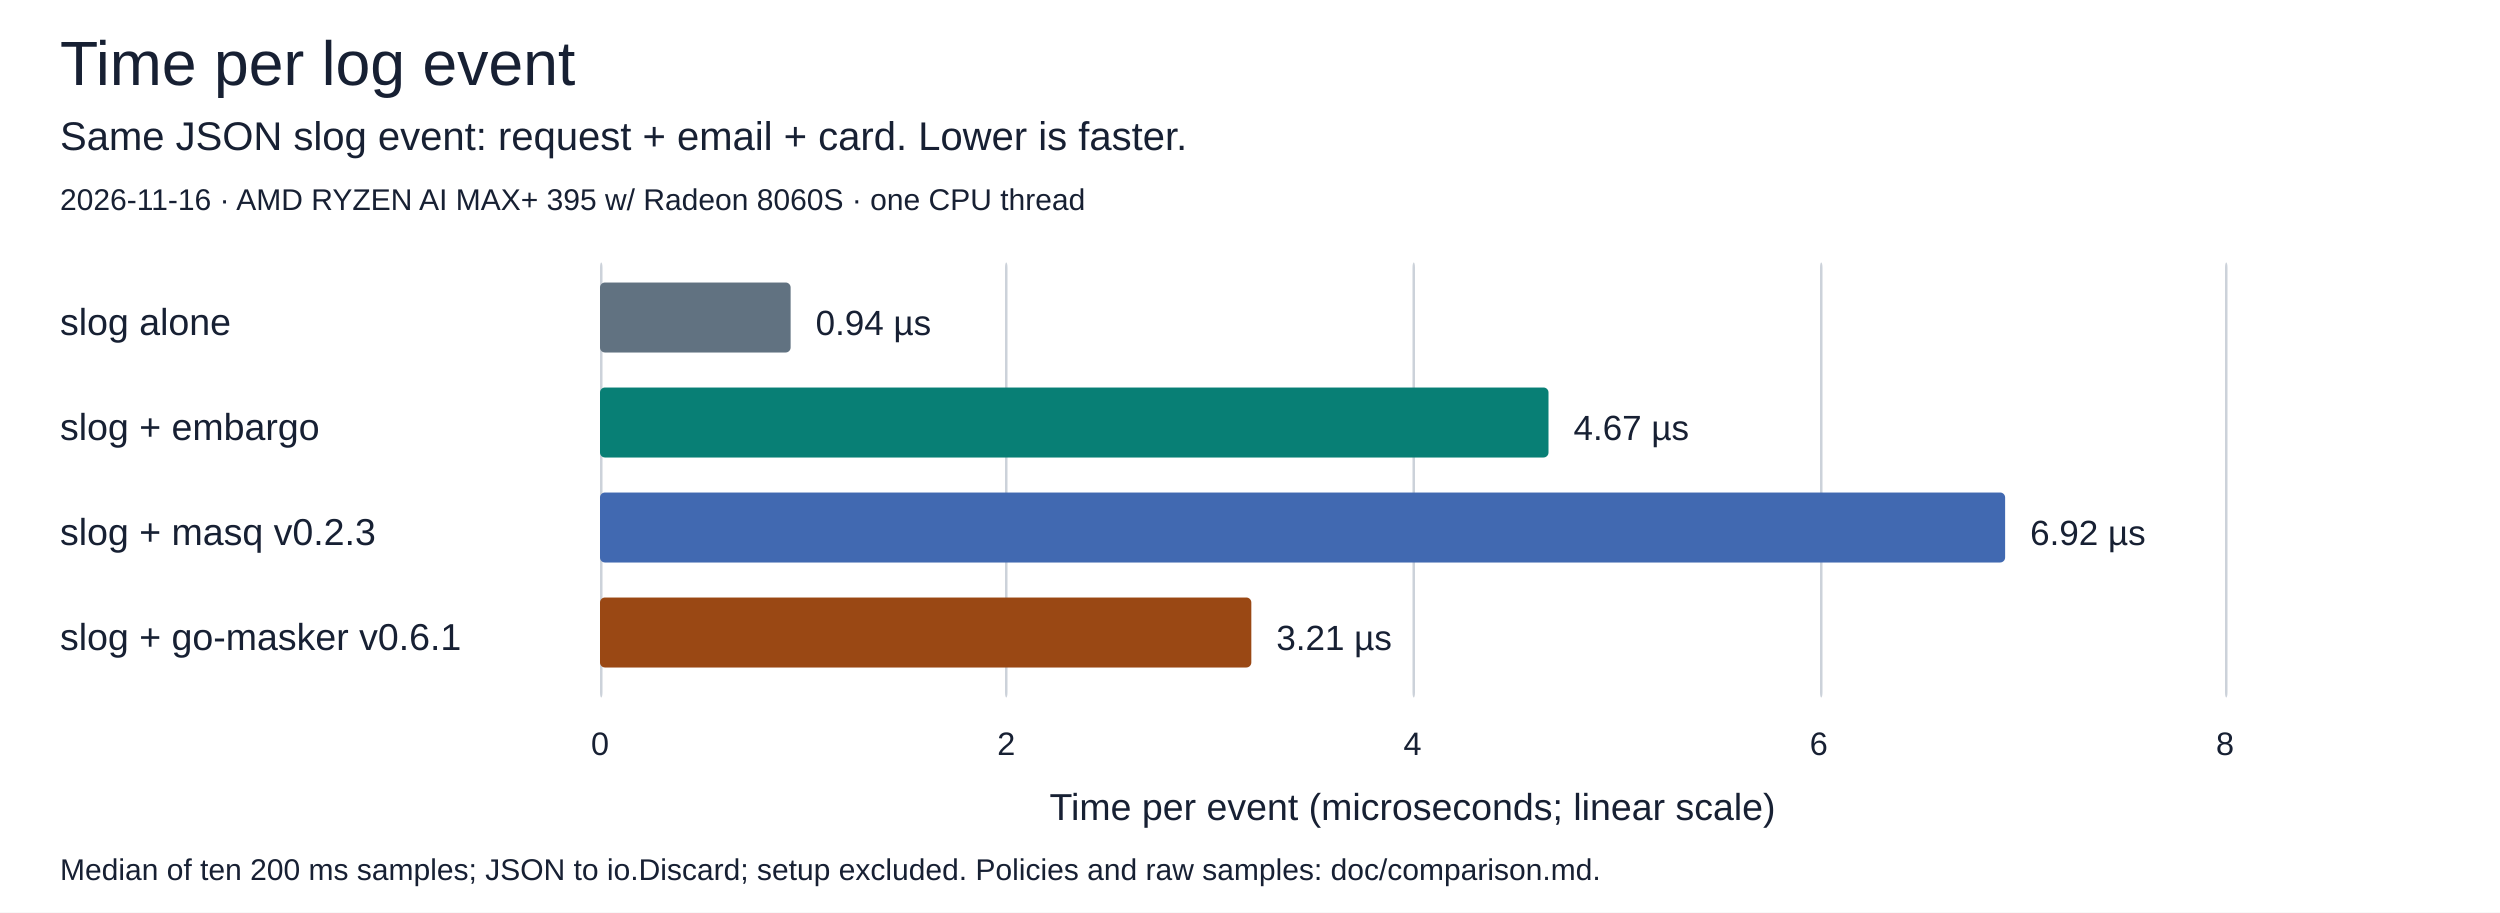
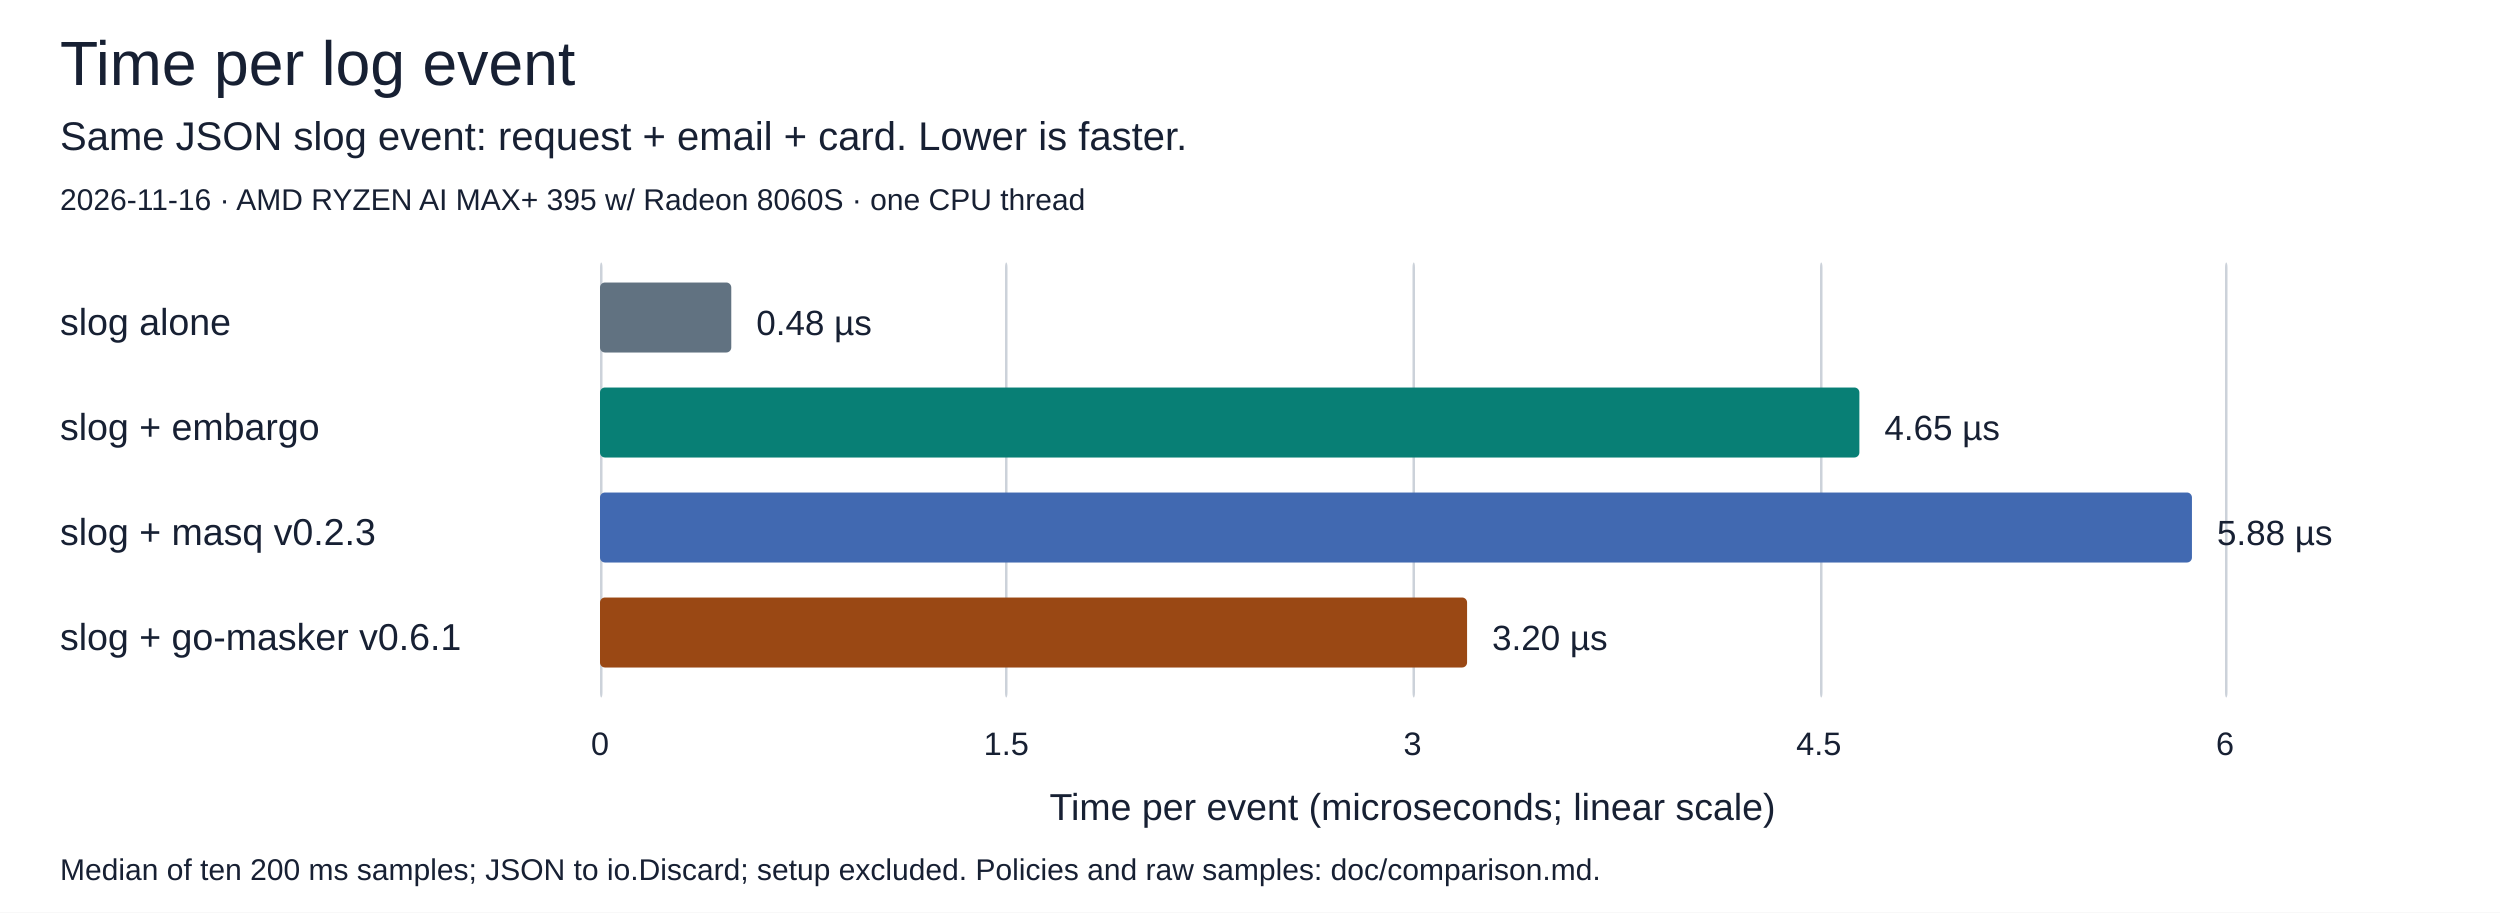
<svg xmlns="http://www.w3.org/2000/svg" width="1000" height="365" viewBox="0 0 1000 365" role="img">
  <rect width="100%" height="100%" fill="white" />
  <g font-family="Arial, sans-serif" font-size="15" fill="#172033">
    <text x="24" y="34" font-size="25" fill="#172033" text-anchor="start">Time per log event</text>
    <text x="24" y="60" font-size="16" fill="#172033" text-anchor="start">Same JSON slog event: request + email + card. Lower is faster.</text>
    <text x="24" y="84" font-size="12" fill="#172033" text-anchor="start">2026-11-16 · AMD RYZEN AI MAX+ 395 w/ Radeon 8060S · one CPU thread</text>
    <rect x="240" y="105" width="1.00" height="174" rx="2" fill="#ccd2da" />
    <text x="240.0" y="302" font-size="13" fill="#172033" text-anchor="middle">0</text>
    <rect x="402" y="105" width="1.00" height="174" rx="2" fill="#ccd2da" />
-     <text x="402.5" y="302" font-size="13" fill="#172033" text-anchor="middle">2</text>
+     <text x="402.5" y="302" font-size="13" fill="#172033" text-anchor="middle">1.5</text>
    <rect x="565" y="105" width="1.00" height="174" rx="2" fill="#ccd2da" />
-     <text x="565.0" y="302" font-size="13" fill="#172033" text-anchor="middle">4</text>
+     <text x="565.0" y="302" font-size="13" fill="#172033" text-anchor="middle">3</text>
    <rect x="728" y="105" width="1.00" height="174" rx="2" fill="#ccd2da" />
-     <text x="727.5" y="302" font-size="13" fill="#172033" text-anchor="middle">6</text>
+     <text x="727.5" y="302" font-size="13" fill="#172033" text-anchor="middle">4.5</text>
    <rect x="890" y="105" width="1.00" height="174" rx="2" fill="#ccd2da" />
-     <text x="890.0" y="302" font-size="13" fill="#172033" text-anchor="middle">8</text>
+     <text x="890.0" y="302" font-size="13" fill="#172033" text-anchor="middle">6</text>
    <text x="24" y="134" font-size="15" fill="#172033" text-anchor="start">slog alone</text>
-     <rect x="240" y="113" width="76.25" height="28" rx="2" fill="#617281" />
-     <text x="326.25" y="134" font-size="14" fill="#172033" text-anchor="start">0.94 µs</text>
+     <rect x="240" y="113" width="52.51" height="28" rx="2" fill="#617281" />
+     <text x="302.51" y="134" font-size="14" fill="#172033" text-anchor="start">0.48 µs</text>
    <text x="24" y="176" font-size="15" fill="#172033" text-anchor="start">slog + embargo</text>
-     <rect x="240" y="155" width="379.40" height="28" rx="2" fill="#087f75" />
-     <text x="629.4" y="176" font-size="14" fill="#172033" text-anchor="start">4.67 µs</text>
+     <rect x="240" y="155" width="503.75" height="28" rx="2" fill="#087f75" />
+     <text x="753.75" y="176" font-size="14" fill="#172033" text-anchor="start">4.65 µs</text>
    <text x="24" y="218" font-size="15" fill="#172033" text-anchor="start">slog + masq v0.2.3</text>
-     <rect x="240" y="197" width="562.05" height="28" rx="2" fill="#4169b1" />
-     <text x="812.05" y="218" font-size="14" fill="#172033" text-anchor="start">6.92 µs</text>
+     <rect x="240" y="197" width="636.78" height="28" rx="2" fill="#4169b1" />
+     <text x="886.78" y="218" font-size="14" fill="#172033" text-anchor="start">5.88 µs</text>
    <text x="24" y="260" font-size="15" fill="#172033" text-anchor="start">slog + go-masker v0.6.1</text>
-     <rect x="240" y="239" width="260.53" height="28" rx="2" fill="#9a4814" />
-     <text x="510.53" y="260" font-size="14" fill="#172033" text-anchor="start">3.21 µs</text>
+     <rect x="240" y="239" width="346.83" height="28" rx="2" fill="#9a4814" />
+     <text x="596.83" y="260" font-size="14" fill="#172033" text-anchor="start">3.20 µs</text>
    <text x="565.0" y="328" font-size="15" fill="#172033" text-anchor="middle">Time per event (microseconds; linear scale)</text>
    <text x="24" y="352" font-size="12" fill="#172033" text-anchor="start">Median of ten 200 ms samples; JSON to io.Discard; setup excluded. Policies and raw samples: doc/comparison.md.</text>
  </g>
</svg>
